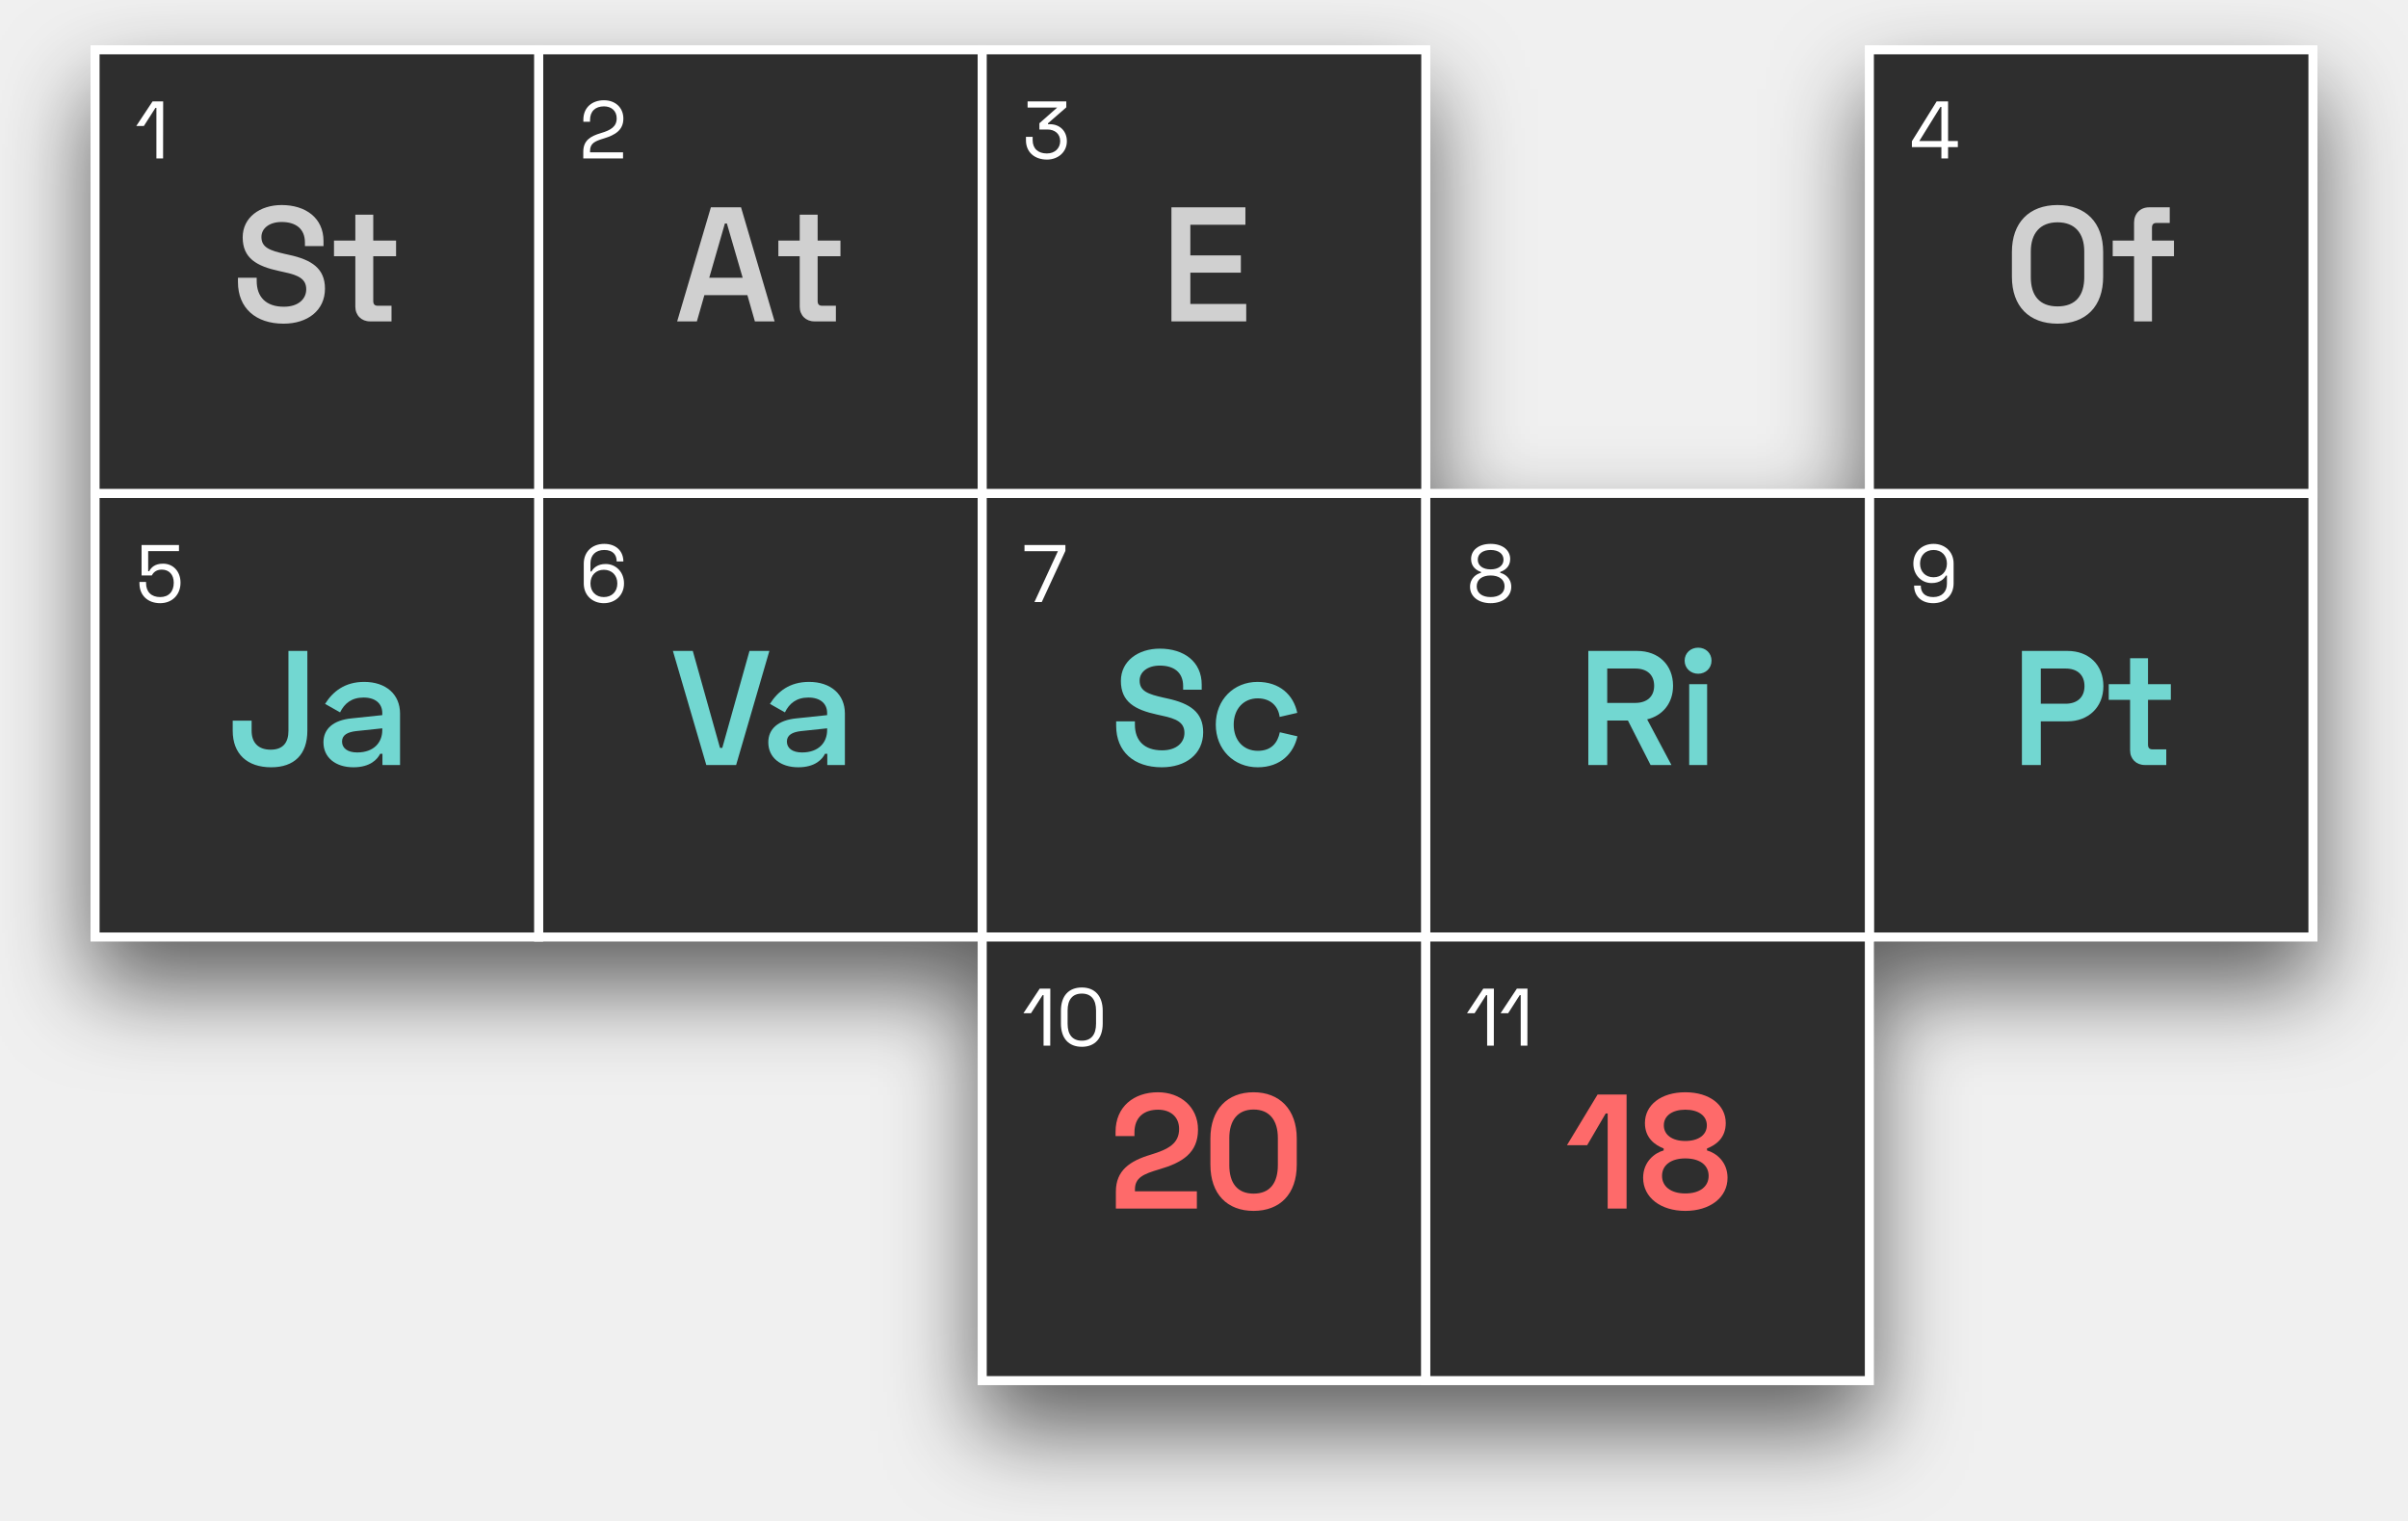
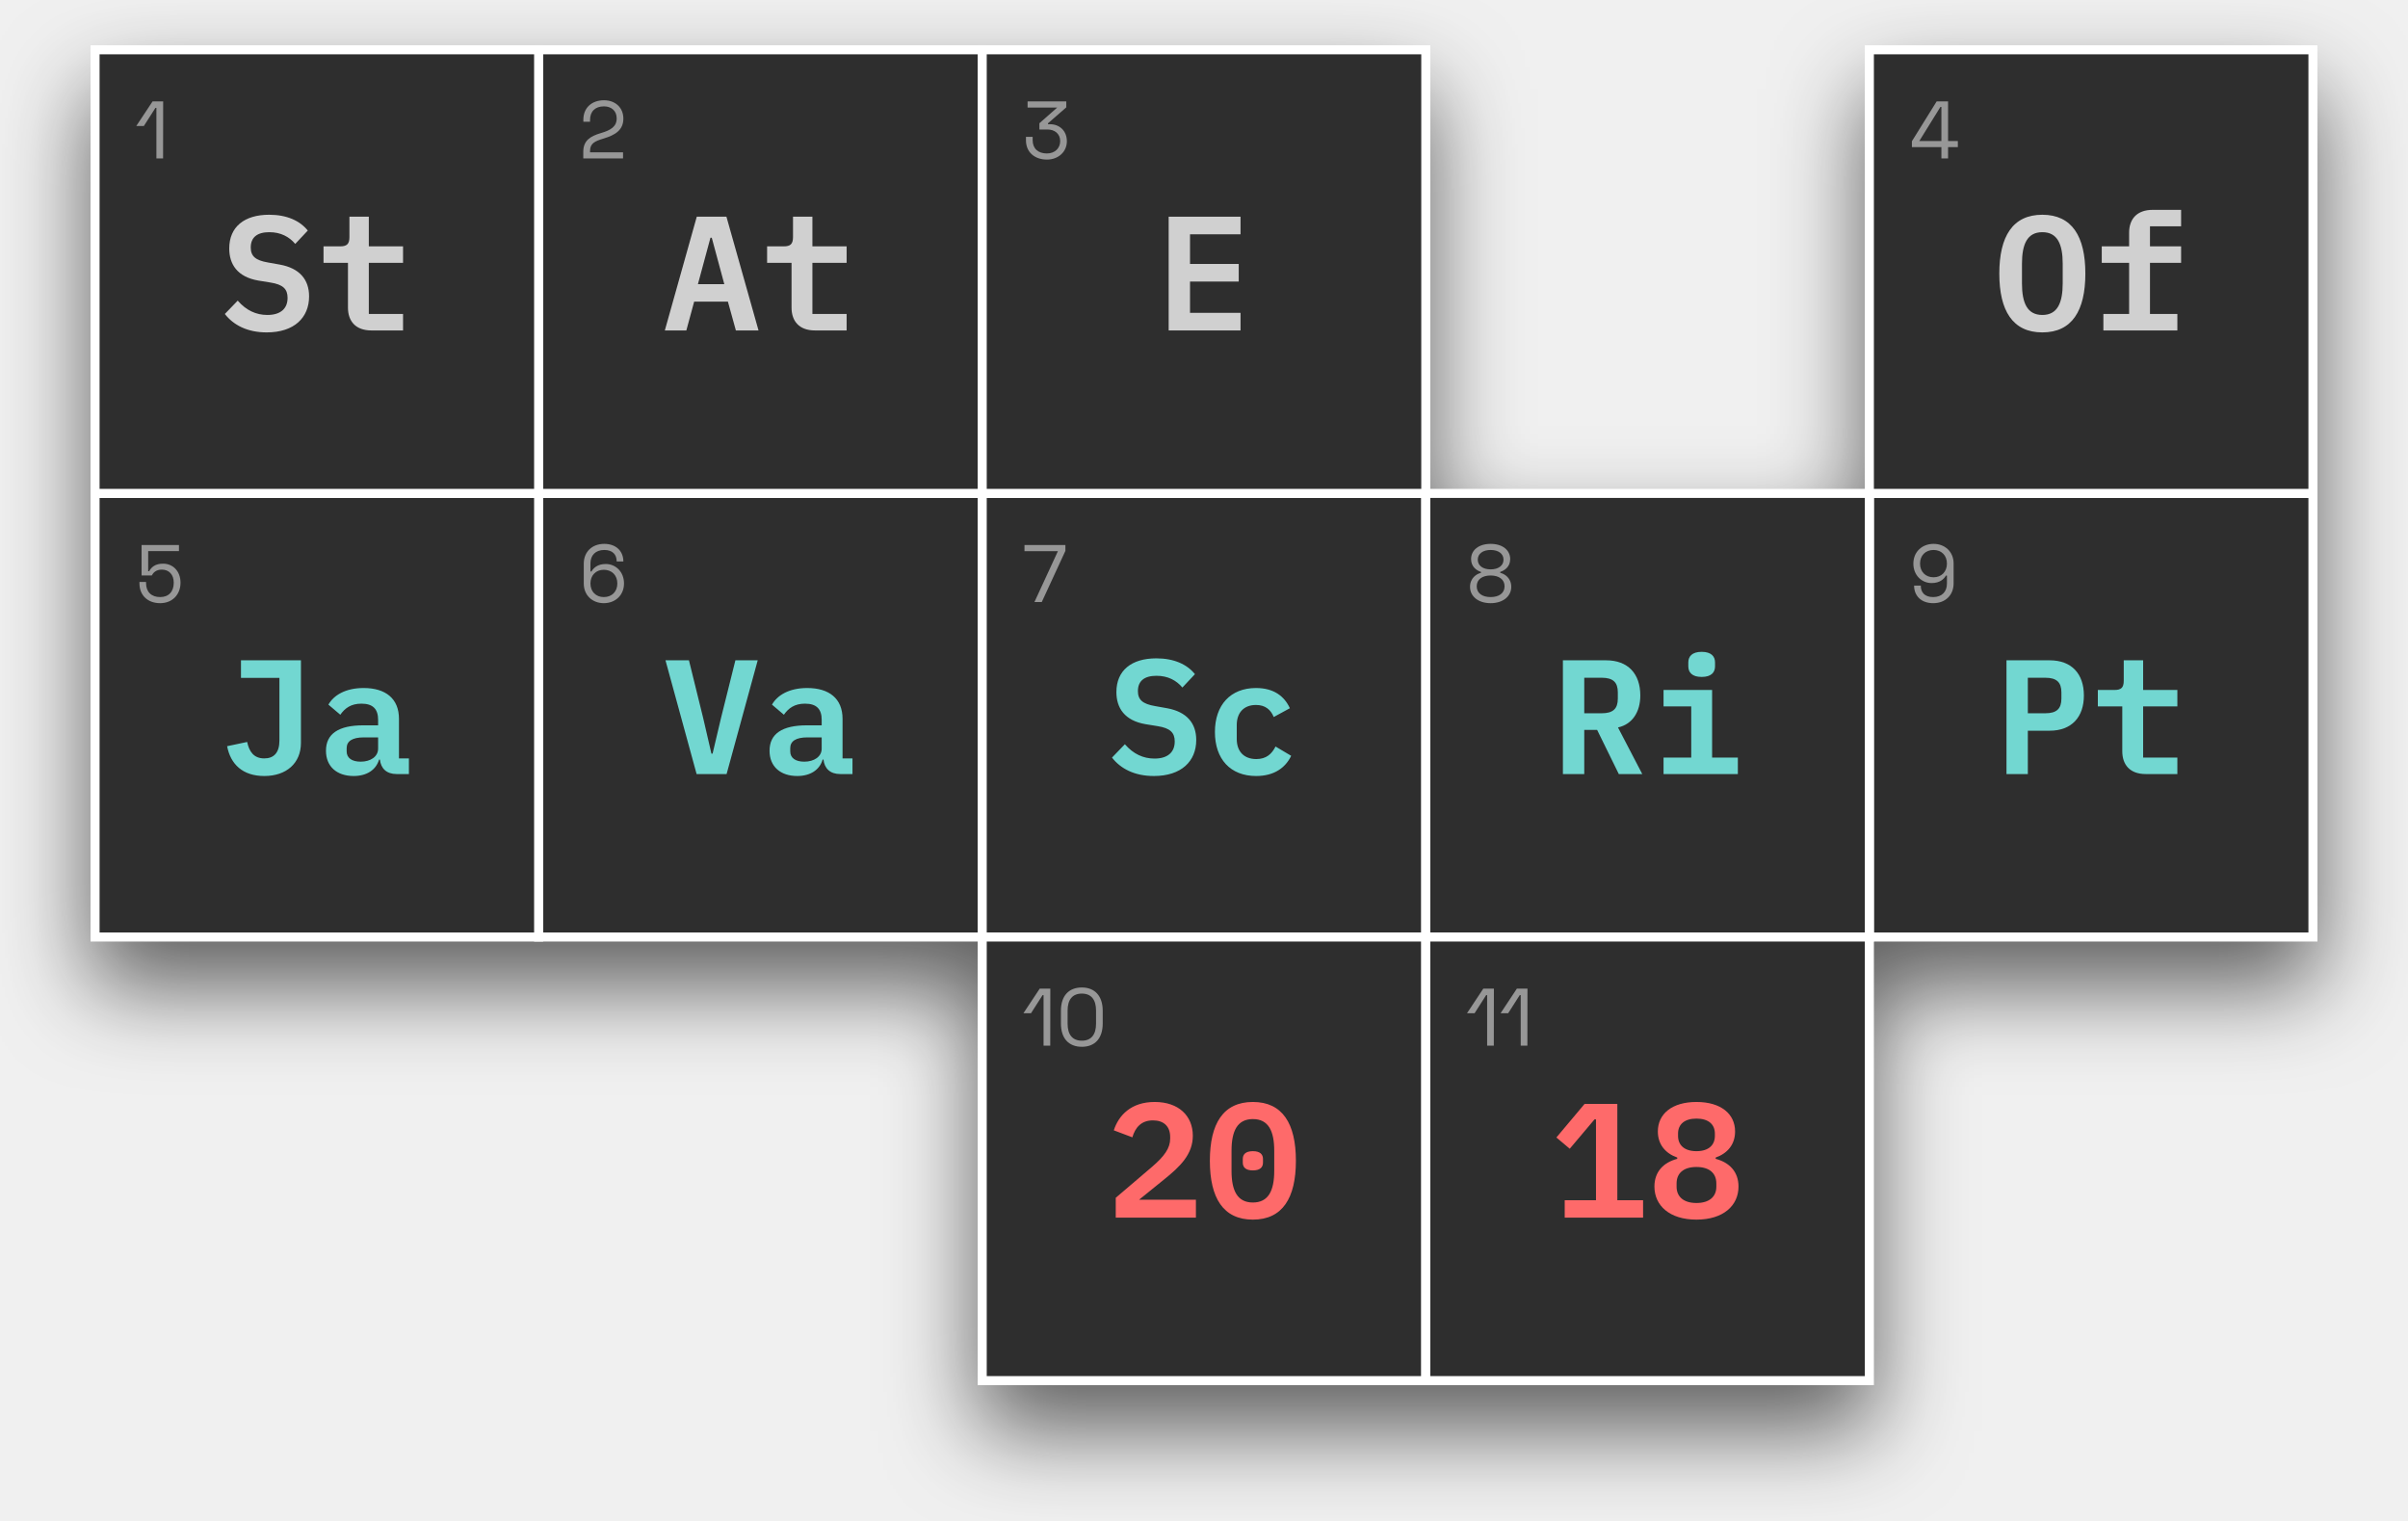
<svg xmlns="http://www.w3.org/2000/svg" width="532" height="336" viewBox="0 0 532 336" fill="none">
  <g filter="url(#filter0_d)">
    <rect x="119" y="109" width="98" height="98" fill="#2E2E2E" stroke="white" stroke-width="2" />
-     <path d="M148.665 143.8L156.045 169H162.633L169.977 143.8H165.585L159.573 165.22H159.069L153.057 143.8H148.665ZM170.102 155.5L173.414 157.372C174.386 155.392 175.97 154.096 178.598 154.096C181.262 154.096 182.738 155.464 182.738 157.516V157.984L175.898 158.704C171.974 159.1 169.742 160.972 169.742 163.996C169.742 167.308 172.37 169.504 176.366 169.504C180.11 169.504 181.694 167.704 182.27 166.516H182.774V169H186.662V157.624C186.662 153.412 183.566 150.64 178.742 150.64C174.422 150.64 171.794 152.8 170.102 155.5ZM173.846 163.816C173.846 162.376 175.07 161.728 176.942 161.512L182.738 160.9V161.296C182.738 164.032 180.866 166.228 177.194 166.228C175.034 166.228 173.846 165.256 173.846 163.816Z" fill="#72D7D1" />
-     <path d="M137.864 128.896C137.864 126.304 136.01 124.594 133.832 124.594C131.996 124.594 131.114 125.494 130.664 126.25H130.448V124.45C130.448 122.668 131.582 121.498 133.49 121.498C135.362 121.498 136.244 122.506 136.244 124.036H137.72C137.72 121.768 136.136 120.148 133.49 120.148C130.79 120.148 128.972 121.93 128.972 124.522V128.914C128.972 131.524 130.898 133.252 133.4 133.252C135.938 133.252 137.864 131.488 137.864 128.896ZM133.4 125.872C135.182 125.872 136.388 127.096 136.388 128.896C136.388 130.696 135.182 131.902 133.4 131.902C131.654 131.902 130.448 130.696 130.448 128.896C130.448 127.096 131.654 125.872 133.4 125.872Z" fill="white" />
+     <path d="M160.526 171L167.402 145.872H162.47L159.302 158.58L157.43 166.5H157.178L155.342 158.58L152.21 145.872H147.026L153.902 171H160.526ZM188.34 171V167.544H186.144V158.796C186.144 154.332 183.192 151.992 178.332 151.992C174.3 151.992 171.708 153.612 170.556 155.664L173.184 157.896C174.192 156.456 175.524 155.448 177.864 155.448C180.42 155.448 181.536 156.672 181.536 159.012V160.236H178.26C172.788 160.236 170.016 162.108 170.016 165.852C170.016 169.344 172.428 171.432 176.136 171.432C179.016 171.432 181.068 170.1 181.752 167.796H181.932C182.148 169.776 183.408 171 185.64 171H188.34ZM177.684 168.264C175.776 168.264 174.588 167.472 174.588 165.996V165.276C174.588 163.728 175.848 162.9 178.368 162.9H181.536V165.384C181.536 167.148 179.88 168.264 177.684 168.264Z" fill="#72D7D1" />
+     <path opacity="0.5" d="M137.864 128.896C137.864 126.304 136.01 124.594 133.832 124.594C131.996 124.594 131.114 125.494 130.664 126.25H130.448V124.45C130.448 122.668 131.582 121.498 133.49 121.498C135.362 121.498 136.244 122.506 136.244 124.036H137.72C137.72 121.768 136.136 120.148 133.49 120.148C130.79 120.148 128.972 121.93 128.972 124.522V128.914C128.972 131.524 130.898 133.252 133.4 133.252C135.938 133.252 137.864 131.488 137.864 128.896ZM133.4 125.872C135.182 125.872 136.388 127.096 136.388 128.896C136.388 130.696 135.182 131.902 133.4 131.902C131.654 131.902 130.448 130.696 130.448 128.896C130.448 127.096 131.654 125.872 133.4 125.872Z" fill="white" />
    <rect x="217" y="109" width="98" height="98" fill="#2E2E2E" stroke="white" stroke-width="2" />
-     <path d="M256.242 143.296C251.454 143.296 247.638 146.032 247.638 150.424C247.638 155.068 250.734 156.796 255.702 157.876L256.674 158.092C259.95 158.776 261.678 159.604 261.678 161.908C261.678 164.032 259.95 165.76 256.746 165.76C252.786 165.76 250.734 163.6 250.734 160.072V159.352H246.594V160.324C246.594 166.048 250.518 169.504 256.674 169.504C261.93 169.504 265.818 166.624 265.818 161.764C265.818 157.3 262.866 155.392 257.934 154.312L256.962 154.096C253.65 153.34 251.778 152.692 251.778 150.352C251.778 148.408 253.578 147.04 256.242 147.04C259.338 147.04 261.39 148.516 261.39 151.576V152.368H265.494V151.252C265.494 146.14 261.534 143.296 256.242 143.296ZM268.603 160.072C268.603 165.58 272.599 169.504 277.855 169.504C282.967 169.504 285.811 166.372 286.639 162.664L282.751 161.764C282.283 164.032 280.951 165.868 277.891 165.868C274.723 165.868 272.563 163.564 272.563 160.072C272.563 156.58 274.795 154.276 277.855 154.276C280.807 154.276 282.427 156.112 282.715 158.38L286.603 157.48C285.775 153.484 282.679 150.64 277.819 150.64C272.599 150.64 268.603 154.564 268.603 160.072Z" fill="#72D7D1" />
-     <path d="M226.342 120.4V121.768H233.722L228.538 133H230.158L235.378 121.696V120.4H226.342Z" fill="white" />
+     <path d="M254.926 171.432C261.01 171.432 264.286 168.156 264.286 163.476C264.286 159.732 262.162 157.248 257.842 156.456L255.214 155.988C252.442 155.52 251.398 154.584 251.398 152.676C251.398 150.444 252.802 149.292 255.502 149.292C258.022 149.292 259.894 150.3 261.226 151.884L263.998 148.932C262.27 146.772 259.39 145.44 255.466 145.44C249.994 145.44 246.646 148.104 246.646 152.892C246.646 156.384 248.446 159.192 253.09 159.984L255.754 160.416C258.49 160.848 259.534 161.82 259.534 163.8C259.534 166.212 257.95 167.58 255.07 167.58C252.586 167.58 250.39 166.572 248.518 164.412L245.674 167.364C247.582 169.812 250.642 171.432 254.926 171.432ZM277.52 171.432C281.516 171.432 284 169.596 285.26 166.968L281.804 164.916C280.976 166.572 279.752 167.688 277.556 167.688C274.748 167.688 273.236 165.924 273.236 163.26V160.164C273.236 157.464 274.784 155.736 277.484 155.736C279.572 155.736 280.76 156.816 281.408 158.4L284.972 156.456C283.748 153.792 281.408 151.992 277.484 151.992C271.868 151.992 268.412 155.736 268.412 161.712C268.412 167.688 271.832 171.432 277.52 171.432Z" fill="#72D7D1" />
+     <path opacity="0.5" d="M226.342 120.4V121.768H233.722L228.538 133H230.158L235.378 121.696V120.4H226.342Z" fill="white" />
    <rect x="21" y="109" width="98" height="98" fill="#2E2E2E" stroke="white" stroke-width="2" />
-     <path d="M67.903 143.8H63.727V161.44C63.727 164.032 62.538 165.616 59.803 165.616C56.995 165.616 55.59 163.996 55.59 161.44V159.208H51.414V161.44C51.414 166.552 54.618 169.504 59.91 169.504C65.022 169.504 67.903 166.66 67.903 161.44V143.8ZM71.821 155.5L75.133 157.372C76.105 155.392 77.689 154.096 80.317 154.096C82.981 154.096 84.457 155.464 84.457 157.516V157.984L77.617 158.704C73.693 159.1 71.461 160.972 71.461 163.996C71.461 167.308 74.089 169.504 78.085 169.504C81.829 169.504 83.413 167.704 83.989 166.516H84.493V169H88.381V157.624C88.381 153.412 85.285 150.64 80.461 150.64C76.141 150.64 73.513 152.8 71.821 155.5ZM75.565 163.816C75.565 162.376 76.789 161.728 78.661 161.512L84.457 160.9V161.296C84.457 164.032 82.585 166.228 78.913 166.228C76.753 166.228 75.565 165.256 75.565 163.816Z" fill="#72D7D1" />
-     <path d="M31.278 120.4V127.132H33.528C33.816 126.592 34.41 125.836 35.742 125.836C37.326 125.836 38.388 126.916 38.388 128.734C38.388 130.678 37.29 131.902 35.382 131.902C33.456 131.902 32.268 130.768 32.268 128.824V128.554H30.81V128.878C30.81 131.542 32.664 133.252 35.382 133.252C38.1 133.252 39.882 131.326 39.882 128.734C39.882 126.178 38.208 124.522 36.03 124.522C34.248 124.522 33.42 125.332 32.952 126.196H32.736V121.75H39.54V120.4H31.278Z" fill="white" />
+     <path d="M53.238 145.872V149.76H61.734V163.584C61.734 166.284 60.51 167.544 58.386 167.544C56.046 167.544 55.038 165.996 54.606 163.908L50.178 164.844C50.934 168.84 53.634 171.432 58.386 171.432C63.282 171.432 66.486 168.588 66.486 164.124V145.872H53.238ZM90.34 171V167.544H88.144V158.796C88.144 154.332 85.192 151.992 80.332 151.992C76.3 151.992 73.708 153.612 72.556 155.664L75.184 157.896C76.192 156.456 77.524 155.448 79.864 155.448C82.42 155.448 83.536 156.672 83.536 159.012V160.236H80.26C74.788 160.236 72.016 162.108 72.016 165.852C72.016 169.344 74.428 171.432 78.136 171.432C81.016 171.432 83.068 170.1 83.752 167.796H83.932C84.148 169.776 85.408 171 87.64 171H90.34ZM79.684 168.264C77.776 168.264 76.588 167.472 76.588 165.996V165.276C76.588 163.728 77.848 162.9 80.368 162.9H83.536V165.384C83.536 167.148 81.88 168.264 79.684 168.264Z" fill="#72D7D1" />
+     <path opacity="0.5" d="M31.278 120.4V127.132H33.528C33.816 126.592 34.41 125.836 35.742 125.836C37.326 125.836 38.388 126.916 38.388 128.734C38.388 130.678 37.29 131.902 35.382 131.902C33.456 131.902 32.268 130.768 32.268 128.824V128.554H30.81V128.878C30.81 131.542 32.664 133.252 35.382 133.252C38.1 133.252 39.882 131.326 39.882 128.734C39.882 126.178 38.208 124.522 36.03 124.522C34.248 124.522 33.42 125.332 32.952 126.196H32.736V121.75H39.54V120.4H31.278Z" fill="white" />
    <rect x="413" y="109" width="98" height="98" fill="#2E2E2E" stroke="white" stroke-width="2" />
-     <path d="M446.701 143.8V169H450.877V159.352H456.781C461.353 159.352 464.701 156.256 464.701 151.576C464.701 146.86 461.461 143.8 456.781 143.8H446.701ZM450.877 147.688H456.349C458.977 147.688 460.525 149.128 460.525 151.576C460.525 154.024 458.941 155.464 456.349 155.464H450.877V147.688ZM465.885 151.144V154.6H470.601V165.76C470.601 167.668 471.969 169 473.841 169H478.593V165.544H475.533C474.885 165.544 474.561 165.22 474.561 164.5V154.6H479.601V151.144H474.561V145.42H470.601V151.144H465.885Z" fill="#72D7D1" />
-     <path d="M422.72 124.504C422.72 127.096 424.574 128.806 426.752 128.806C428.588 128.806 429.488 127.906 429.92 127.15H430.136V128.95C430.136 130.732 429.002 131.902 427.112 131.902C425.24 131.902 424.358 130.894 424.358 129.364H422.882C422.882 131.632 424.448 133.252 427.112 133.252C429.794 133.252 431.612 131.47 431.612 128.878V124.486C431.612 121.876 429.686 120.148 427.184 120.148C424.646 120.148 422.72 121.912 422.72 124.504ZM427.184 127.528C425.402 127.528 424.196 126.304 424.196 124.504C424.196 122.704 425.402 121.498 427.184 121.498C428.93 121.498 430.136 122.704 430.136 124.504C430.136 126.304 428.93 127.528 427.184 127.528Z" fill="white" />
+     <path d="M448.01 171V161.424H452.834C457.694 161.424 460.394 158.4 460.394 153.648C460.394 148.86 457.694 145.872 452.834 145.872H443.294V171H448.01ZM448.01 149.724H451.862C454.382 149.724 455.426 150.732 455.426 152.964V154.332C455.426 156.564 454.382 157.572 451.862 157.572H448.01V149.724ZM481.044 171V167.364H473.484V156.06H481.044V152.424H473.484V145.872H469.2V150.372C469.2 151.92 468.624 152.424 467.148 152.424H463.476V156.06H468.876V165.96C468.876 168.912 470.532 171 474.06 171H481.044Z" fill="#72D7D1" />
+     <path opacity="0.5" d="M422.72 124.504C422.72 127.096 424.574 128.806 426.752 128.806C428.588 128.806 429.488 127.906 429.92 127.15H430.136V128.95C430.136 130.732 429.002 131.902 427.112 131.902C425.24 131.902 424.358 130.894 424.358 129.364H422.882C422.882 131.632 424.448 133.252 427.112 133.252C429.794 133.252 431.612 131.47 431.612 128.878V124.486C431.612 121.876 429.686 120.148 427.184 120.148C424.646 120.148 422.72 121.912 422.72 124.504ZM427.184 127.528C425.402 127.528 424.196 126.304 424.196 124.504C424.196 122.704 425.402 121.498 427.184 121.498C428.93 121.498 430.136 122.704 430.136 124.504C430.136 126.304 428.93 127.528 427.184 127.528Z" fill="white" />
    <rect x="315" y="109" width="98" height="98" fill="#2E2E2E" stroke="white" stroke-width="2" />
-     <path d="M369.628 151.504C369.628 146.86 366.388 143.8 361.708 143.8H350.908V169H355.084V159.172H359.656L364.66 169H369.268L363.904 158.92C367.324 158.092 369.628 155.356 369.628 151.504ZM355.084 147.688H361.276C363.904 147.688 365.452 149.092 365.452 151.504C365.452 153.88 363.868 155.284 361.276 155.284H355.084V147.688ZM372.187 145.96C372.187 147.616 373.519 148.84 375.175 148.84C376.831 148.84 378.127 147.616 378.127 145.96C378.127 144.268 376.831 143.08 375.175 143.08C373.519 143.08 372.187 144.268 372.187 145.96ZM377.155 151.144H373.195V169H377.155V151.144Z" fill="#72D7D1" />
-     <path d="M325.008 123.514C325.008 125.26 326.286 126.052 327.186 126.34V126.556C326.25 126.754 324.774 127.69 324.774 129.634C324.774 131.776 326.628 133.252 329.328 133.252C332.01 133.252 333.882 131.776 333.882 129.634C333.882 127.69 332.406 126.754 331.452 126.556V126.34C332.352 126.052 333.648 125.26 333.648 123.514C333.648 121.534 331.956 120.148 329.328 120.148C326.682 120.148 325.008 121.534 325.008 123.514ZM326.484 123.64C326.484 122.308 327.636 121.498 329.328 121.498C331.02 121.498 332.172 122.308 332.172 123.64C332.172 124.972 331.02 125.782 329.328 125.782C327.636 125.782 326.484 124.972 326.484 123.64ZM326.25 129.526C326.25 127.996 327.492 127.132 329.328 127.132C331.146 127.132 332.406 127.996 332.406 129.526C332.406 131.056 331.146 131.902 329.328 131.902C327.492 131.902 326.25 131.056 326.25 129.526Z" fill="white" />
+     <path d="M350.01 161.244H352.854L357.642 171H362.826L357.462 160.704C360.594 160.02 362.394 157.32 362.394 153.648C362.394 148.86 359.694 145.872 354.834 145.872H345.294V171H350.01V161.244ZM350.01 157.572V149.724H353.862C356.382 149.724 357.426 150.732 357.426 152.964V154.332C357.426 156.564 356.382 157.572 353.862 157.572H350.01ZM375.952 149.544C378.112 149.544 378.904 148.5 378.904 147.204V146.34C378.904 145.044 378.112 144 375.952 144C373.792 144 373 145.044 373 146.34V147.204C373 148.5 373.792 149.544 375.952 149.544ZM367.528 171H383.944V167.364H378.256V152.424H367.528V156.06H373.648V167.364H367.528V171Z" fill="#72D7D1" />
+     <path opacity="0.5" d="M325.008 123.514C325.008 125.26 326.286 126.052 327.186 126.34V126.556C326.25 126.754 324.774 127.69 324.774 129.634C324.774 131.776 326.628 133.252 329.328 133.252C332.01 133.252 333.882 131.776 333.882 129.634C333.882 127.69 332.406 126.754 331.452 126.556V126.34C332.352 126.052 333.648 125.26 333.648 123.514C333.648 121.534 331.956 120.148 329.328 120.148C326.682 120.148 325.008 121.534 325.008 123.514ZM326.484 123.64C326.484 122.308 327.636 121.498 329.328 121.498C331.02 121.498 332.172 122.308 332.172 123.64C332.172 124.972 331.02 125.782 329.328 125.782C327.636 125.782 326.484 124.972 326.484 123.64ZM326.25 129.526C326.25 127.996 327.492 127.132 329.328 127.132C331.146 127.132 332.406 127.996 332.406 129.526C332.406 131.056 331.146 131.902 329.328 131.902C327.492 131.902 326.25 131.056 326.25 129.526Z" fill="white" />
    <rect x="217" y="207" width="98" height="98" fill="#2E2E2E" stroke="white" stroke-width="2" />
-     <path d="M246.46 250.044V250.98H250.636V250.188C250.636 246.804 252.76 245.148 255.856 245.148C258.556 245.148 260.5 246.696 260.5 249.396C260.5 252.636 258.124 253.896 254.236 255.084C249.628 256.452 246.532 258.576 246.532 263.22V267H264.424V263.184H250.744V262.788C250.744 260.16 252.58 259.368 256.108 258.324C261.184 256.848 264.676 254.724 264.676 249.54C264.676 244.5 260.752 241.296 255.82 241.296C250.528 241.296 246.46 244.464 246.46 250.044ZM267.414 251.52V257.28C267.414 263.832 271.158 267.504 276.954 267.504C282.75 267.504 286.494 263.832 286.494 257.28V251.52C286.494 245.076 282.678 241.296 276.954 241.296C271.158 241.296 267.414 245.076 267.414 251.52ZM271.59 251.412C271.59 247.488 273.462 245.112 276.954 245.112C280.41 245.112 282.318 247.416 282.318 251.412V257.388C282.318 261.312 280.59 263.688 276.954 263.688C273.39 263.688 271.59 261.384 271.59 257.388V251.412Z" fill="#FE6A6A" />
-     <path d="M229.708 218.4L226.108 223.836H227.782L230.338 219.84H230.554V231H232.03L232.048 218.4H229.708ZM234.39 223.296V226.104C234.39 229.398 236.118 231.252 239.016 231.252C241.896 231.252 243.624 229.398 243.624 226.104V223.296C243.624 220.002 241.86 218.148 239.016 218.148C236.118 218.148 234.39 220.002 234.39 223.296ZM235.866 223.242C235.866 220.866 236.91 219.498 239.016 219.498C241.104 219.498 242.148 220.866 242.148 223.242V226.158C242.148 228.534 241.104 229.902 239.016 229.902C236.91 229.902 235.866 228.534 235.866 226.158V223.242Z" fill="white" />
+     <path d="M264.214 265.04H251.65L257.122 260.612C260.758 257.696 263.53 254.996 263.53 250.892C263.53 246.572 260.47 243.44 255.106 243.44C249.886 243.44 247.15 246.392 246.07 249.704L250.174 251.252C250.786 249.164 252.082 247.508 254.71 247.508C257.086 247.508 258.526 248.804 258.526 251.18V251.54C258.526 253.664 257.23 255.428 254.566 257.732L246.502 264.608V269H264.214V265.04ZM276.8 269.432C283.352 269.432 286.304 264.644 286.304 256.436C286.304 248.228 283.352 243.44 276.8 243.44C270.248 243.44 267.296 248.228 267.296 256.436C267.296 264.644 270.248 269.432 276.8 269.432ZM276.8 265.652C273.344 265.652 272.084 262.988 272.084 258.668V254.204C272.084 249.884 273.344 247.22 276.8 247.22C280.256 247.22 281.516 249.884 281.516 254.204V258.668C281.516 262.988 280.256 265.652 276.8 265.652ZM276.8 258.56C278.456 258.56 279.032 257.804 279.032 256.832V256.04C279.032 255.068 278.456 254.312 276.8 254.312C275.144 254.312 274.568 255.068 274.568 256.04V256.832C274.568 257.804 275.144 258.56 276.8 258.56Z" fill="#FE6A6A" />
+     <path opacity="0.5" d="M229.708 218.4L226.108 223.836H227.782L230.338 219.84H230.554V231H232.03L232.048 218.4H229.708ZM234.39 223.296V226.104C234.39 229.398 236.118 231.252 239.016 231.252C241.896 231.252 243.624 229.398 243.624 226.104V223.296C243.624 220.002 241.86 218.148 239.016 218.148C236.118 218.148 234.39 220.002 234.39 223.296ZM235.866 223.242C235.866 220.866 236.91 219.498 239.016 219.498C241.104 219.498 242.148 220.866 242.148 223.242V226.158C242.148 228.534 241.104 229.902 239.016 229.902C236.91 229.902 235.866 228.534 235.866 226.158V223.242Z" fill="white" />
    <rect x="315" y="207" width="98" height="98" fill="#2E2E2E" stroke="white" stroke-width="2" />
-     <path d="M352.954 241.8L346.186 252.996H350.65L354.754 245.976H355.186V267H359.362V241.8H352.954ZM363.414 248.1C363.414 251.412 365.646 252.96 367.554 253.716V254.148C365.574 254.688 363.018 256.632 363.018 260.196C363.018 264.552 366.906 267.504 372.342 267.504C377.778 267.504 381.666 264.552 381.666 260.196C381.666 256.632 379.11 254.688 377.13 254.148V253.716C379.074 252.96 381.27 251.412 381.27 248.1C381.27 244.104 377.706 241.296 372.342 241.296C366.978 241.296 363.414 244.104 363.414 248.1ZM367.59 248.604C367.59 246.48 369.462 245.148 372.342 245.148C375.222 245.148 377.094 246.48 377.094 248.604C377.094 250.728 375.222 252.06 372.342 252.06C369.462 252.06 367.59 250.728 367.59 248.604ZM367.194 259.764C367.194 257.424 369.138 255.912 372.342 255.912C375.582 255.912 377.49 257.424 377.49 259.764C377.49 262.104 375.582 263.652 372.342 263.652C369.138 263.652 367.194 262.104 367.194 259.764Z" fill="#FE6A6A" />
-     <path d="M327.708 218.4L324.108 223.836H325.782L328.338 219.84H328.554V231H330.03L330.048 218.4H327.708ZM335.126 218.4L331.526 223.836H333.2L335.756 219.84H335.972V231H337.448L337.466 218.4H335.126Z" fill="white" />
+     <path d="M363.006 269V265.148H357.318V243.872H350.082L343.854 251.288L346.806 253.772L352.278 247.292H352.602V265.148H345.69V269H363.006ZM374.8 269.432C380.776 269.432 384.088 266.3 384.088 262.124C384.088 258.812 382.036 256.796 379.048 256.004V255.716C381.604 254.816 383.332 252.872 383.332 249.956C383.332 246.104 380.236 243.44 374.8 243.44C369.364 243.44 366.268 246.104 366.268 249.956C366.268 252.872 367.996 254.816 370.552 255.716V256.004C367.564 256.796 365.512 258.812 365.512 262.124C365.512 266.3 368.824 269.432 374.8 269.432ZM374.8 265.76C371.992 265.76 370.408 264.392 370.408 262.16V261.44C370.408 259.172 371.956 257.804 374.8 257.804C377.644 257.804 379.192 259.172 379.192 261.44V262.16C379.192 264.392 377.608 265.76 374.8 265.76ZM374.8 254.312C372.172 254.312 370.732 253.016 370.732 250.928V250.424C370.732 248.372 372.172 247.112 374.8 247.112C377.428 247.112 378.868 248.372 378.868 250.424V250.928C378.868 253.016 377.428 254.312 374.8 254.312Z" fill="#FE6A6A" />
+     <path opacity="0.5" d="M327.708 218.4L324.108 223.836H325.782L328.338 219.84H328.554V231H330.03L330.048 218.4H327.708ZM335.126 218.4L331.526 223.836H333.2L335.756 219.84H335.972V231H337.448L337.466 218.4H335.126Z" fill="white" />
    <rect x="119" y="11" width="98" height="98" fill="#2E2E2E" stroke="white" stroke-width="2" />
-     <path d="M157.057 45.8L149.605 71H153.961L155.617 65.204H165.121L166.777 71H171.133L163.717 45.8H157.057ZM156.697 61.352L160.153 49.364H160.585L164.077 61.352H156.697ZM171.965 53.144V56.6H176.681V67.76C176.681 69.668 178.049 71 179.921 71H184.673V67.544H181.613C180.965 67.544 180.641 67.22 180.641 66.5V56.6H185.681V53.144H180.641V47.42H176.681V53.144H171.965Z" fill="#D0D0D0" />
-     <path d="M128.882 26.432V26.9H130.358V26.522C130.358 24.578 131.528 23.498 133.436 23.498C135.056 23.498 136.244 24.47 136.244 26.144C136.244 27.962 134.948 28.754 132.806 29.384C130.412 30.086 128.864 31.04 128.864 33.542V35H137.648V33.65H130.358V33.362C130.358 31.634 131.438 31.184 133.454 30.572C135.92 29.816 137.72 28.736 137.72 26.198C137.72 23.768 135.938 22.148 133.436 22.148C130.772 22.148 128.882 23.786 128.882 26.432Z" fill="white" />
+     <path d="M167.582 73L160.49 47.872H153.938L146.882 73H151.634L153.362 66.628H160.814L162.578 73H167.582ZM160.022 62.776H154.19L156.962 52.516H157.25L160.022 62.776ZM187.044 73V69.364H179.484V58.06H187.044V54.424H179.484V47.872H175.2V52.372C175.2 53.92 174.624 54.424 173.148 54.424H169.476V58.06H174.876V67.96C174.876 70.912 176.532 73 180.06 73H187.044Z" fill="#D0D0D0" />
+     <path opacity="0.5" d="M128.882 26.432V26.9H130.358V26.522C130.358 24.578 131.528 23.498 133.436 23.498C135.056 23.498 136.244 24.47 136.244 26.144C136.244 27.962 134.948 28.754 132.806 29.384C130.412 30.086 128.864 31.04 128.864 33.542V35H137.648V33.65H130.358V33.362C130.358 31.634 131.438 31.184 133.454 30.572C135.92 29.816 137.72 28.736 137.72 26.198C137.72 23.768 135.938 22.148 133.436 22.148C130.772 22.148 128.882 23.786 128.882 26.432Z" fill="white" />
    <rect x="217" y="11" width="98" height="98" fill="#2E2E2E" stroke="white" stroke-width="2" />
-     <path d="M258.805 45.8V71H275.329V67.148H262.981V60.236H274.141V56.42H262.981V49.652H275.149V45.8H258.805Z" fill="#D0D0D0" />
-     <path d="M227.026 22.4V23.768H233.56L229.636 27.224V28.61H231.436C232.966 28.61 234.226 29.51 234.226 31.166C234.226 32.732 233.074 33.902 231.292 33.902C229.366 33.902 228.142 32.84 228.142 30.95V30.23H226.666V31.004C226.666 33.614 228.574 35.252 231.31 35.252C233.758 35.252 235.702 33.596 235.702 31.202C235.702 28.88 234.064 27.44 231.976 27.44H231.526V27.242L235.576 23.714V22.4H227.026Z" fill="white" />
+     <path d="M274.071 73V69.112H262.911V62.2H273.675V58.312H262.911V51.76H274.071V47.872H258.195V73H274.071Z" fill="#D0D0D0" />
+     <path opacity="0.5" d="M227.026 22.4V23.768H233.56L229.636 27.224V28.61H231.436C232.966 28.61 234.226 29.51 234.226 31.166C234.226 32.732 233.074 33.902 231.292 33.902C229.366 33.902 228.142 32.84 228.142 30.95V30.23H226.666V31.004C226.666 33.614 228.574 35.252 231.31 35.252C233.758 35.252 235.702 33.596 235.702 31.202C235.702 28.88 234.064 27.44 231.976 27.44H231.526V27.242L235.576 23.714V22.4H227.026Z" fill="white" />
    <rect x="413" y="11" width="98" height="98" fill="#2E2E2E" stroke="white" stroke-width="2" />
-     <path d="M444.492 55.664V61.136C444.492 67.688 448.308 71.504 454.572 71.504C460.872 71.504 464.652 67.688 464.652 61.136V55.664C464.652 49.184 460.8 45.296 454.572 45.296C448.308 45.296 444.492 49.184 444.492 55.664ZM448.668 55.556C448.668 51.596 450.684 49.112 454.572 49.112C458.424 49.112 460.476 51.524 460.476 55.556V61.244C460.476 65.204 458.64 67.688 454.572 67.688C450.576 67.688 448.668 65.276 448.668 61.244V55.556ZM466.761 53.144V56.6H471.477V71H475.437V56.6H480.297V53.144H475.437V50.3C475.437 49.58 475.761 49.256 476.409 49.256H479.361V45.8H474.789C472.845 45.8 471.477 47.204 471.477 49.184V53.144H466.761Z" fill="#D0D0D0" />
-     <path d="M427.868 22.4L422.396 31.202V32.498H428.912V35H430.388V32.498H432.548V31.148H430.388V22.4H427.868ZM428.696 23.624H428.912V31.148H424.034L428.696 23.624Z" fill="white" />
+     <path d="M451.214 73.432C457.766 73.432 460.718 68.644 460.718 60.436C460.718 52.228 457.766 47.44 451.214 47.44C444.662 47.44 441.71 52.228 441.71 60.436C441.71 68.644 444.662 73.432 451.214 73.432ZM451.214 69.58C447.866 69.58 446.714 66.916 446.714 62.596V58.276C446.714 53.956 447.866 51.292 451.214 51.292C454.562 51.292 455.714 53.956 455.714 58.276V62.56C455.714 66.916 454.562 69.58 451.214 69.58ZM464.7 73H481.044V69.364H474.996V58.06H481.872V54.424H474.996V49.996H481.872V46.36H475.608C472.044 46.36 470.388 48.448 470.388 51.4V54.424H464.34V58.06H470.388V69.364H464.7V73Z" fill="#D0D0D0" />
+     <path opacity="0.5" d="M427.868 22.4L422.396 31.202V32.498H428.912V35H430.388V32.498H432.548V31.148H430.388V22.4H427.868ZM428.696 23.624H428.912V31.148H424.034L428.696 23.624Z" fill="white" />
    <rect x="21" y="11" width="98" height="98" fill="#2E2E2E" stroke="white" stroke-width="2" />
-     <path d="M62.221 45.296C57.433 45.296 53.617 48.032 53.617 52.424C53.617 57.068 56.713 58.796 61.681 59.876L62.653 60.092C65.929 60.776 67.657 61.604 67.657 63.908C67.657 66.032 65.929 67.76 62.725 67.76C58.765 67.76 56.713 65.6 56.713 62.072V61.352H52.573V62.324C52.573 68.048 56.497 71.504 62.653 71.504C67.909 71.504 71.797 68.624 71.797 63.764C71.797 59.3 68.845 57.392 63.913 56.312L62.941 56.096C59.629 55.34 57.757 54.692 57.757 52.352C57.757 50.408 59.557 49.04 62.221 49.04C65.317 49.04 67.369 50.516 67.369 53.576V54.368H71.473V53.252C71.473 48.14 67.513 45.296 62.221 45.296ZM73.789 53.144V56.6H78.505V67.76C78.505 69.668 79.873 71 81.745 71H86.497V67.544H83.437C82.789 67.544 82.465 67.22 82.465 66.5V56.6H87.505V53.144H82.465V47.42H78.505V53.144H73.789Z" fill="#D0D0D0" />
-     <path d="M33.708 22.4L30.108 27.836H31.782L34.338 23.84H34.554V35H36.03L36.048 22.4H33.708Z" fill="white" />
+     <path d="M58.926 73.432C65.01 73.432 68.286 70.156 68.286 65.476C68.286 61.732 66.162 59.248 61.842 58.456L59.214 57.988C56.442 57.52 55.398 56.584 55.398 54.676C55.398 52.444 56.802 51.292 59.502 51.292C62.022 51.292 63.894 52.3 65.226 53.884L67.998 50.932C66.27 48.772 63.39 47.44 59.466 47.44C53.994 47.44 50.646 50.104 50.646 54.892C50.646 58.384 52.446 61.192 57.09 61.984L59.754 62.416C62.49 62.848 63.534 63.82 63.534 65.8C63.534 68.212 61.95 69.58 59.07 69.58C56.586 69.58 54.39 68.572 52.518 66.412L49.674 69.364C51.582 71.812 54.642 73.432 58.926 73.432ZM89.044 73V69.364H81.484V58.06H89.044V54.424H81.484V47.872H77.2V52.372C77.2 53.92 76.624 54.424 75.148 54.424H71.476V58.06H76.876V67.96C76.876 70.912 78.532 73 82.06 73H89.044Z" fill="#D0D0D0" />
+     <path opacity="0.5" d="M33.708 22.4L30.108 27.836H31.782L34.338 23.84H34.554V35H36.03L36.048 22.4H33.708Z" fill="white" />
  </g>
  <defs>
    <filter id="filter0_d" x="0" y="0" width="532" height="336" filterUnits="userSpaceOnUse" color-interpolation-filters="sRGB">
      <feFlood flood-opacity="0" result="BackgroundImageFix" />
      <feColorMatrix in="SourceAlpha" type="matrix" values="0 0 0 0 0 0 0 0 0 0 0 0 0 0 0 0 0 0 127 0" />
      <feOffset dy="10" />
      <feGaussianBlur stdDeviation="10" />
      <feColorMatrix type="matrix" values="0 0 0 0 0 0 0 0 0 0 0 0 0 0 0 0 0 0 0.6 0" />
      <feBlend mode="normal" in2="BackgroundImageFix" result="effect1_dropShadow" />
      <feBlend mode="normal" in="SourceGraphic" in2="effect1_dropShadow" result="shape" />
    </filter>
  </defs>
</svg>
